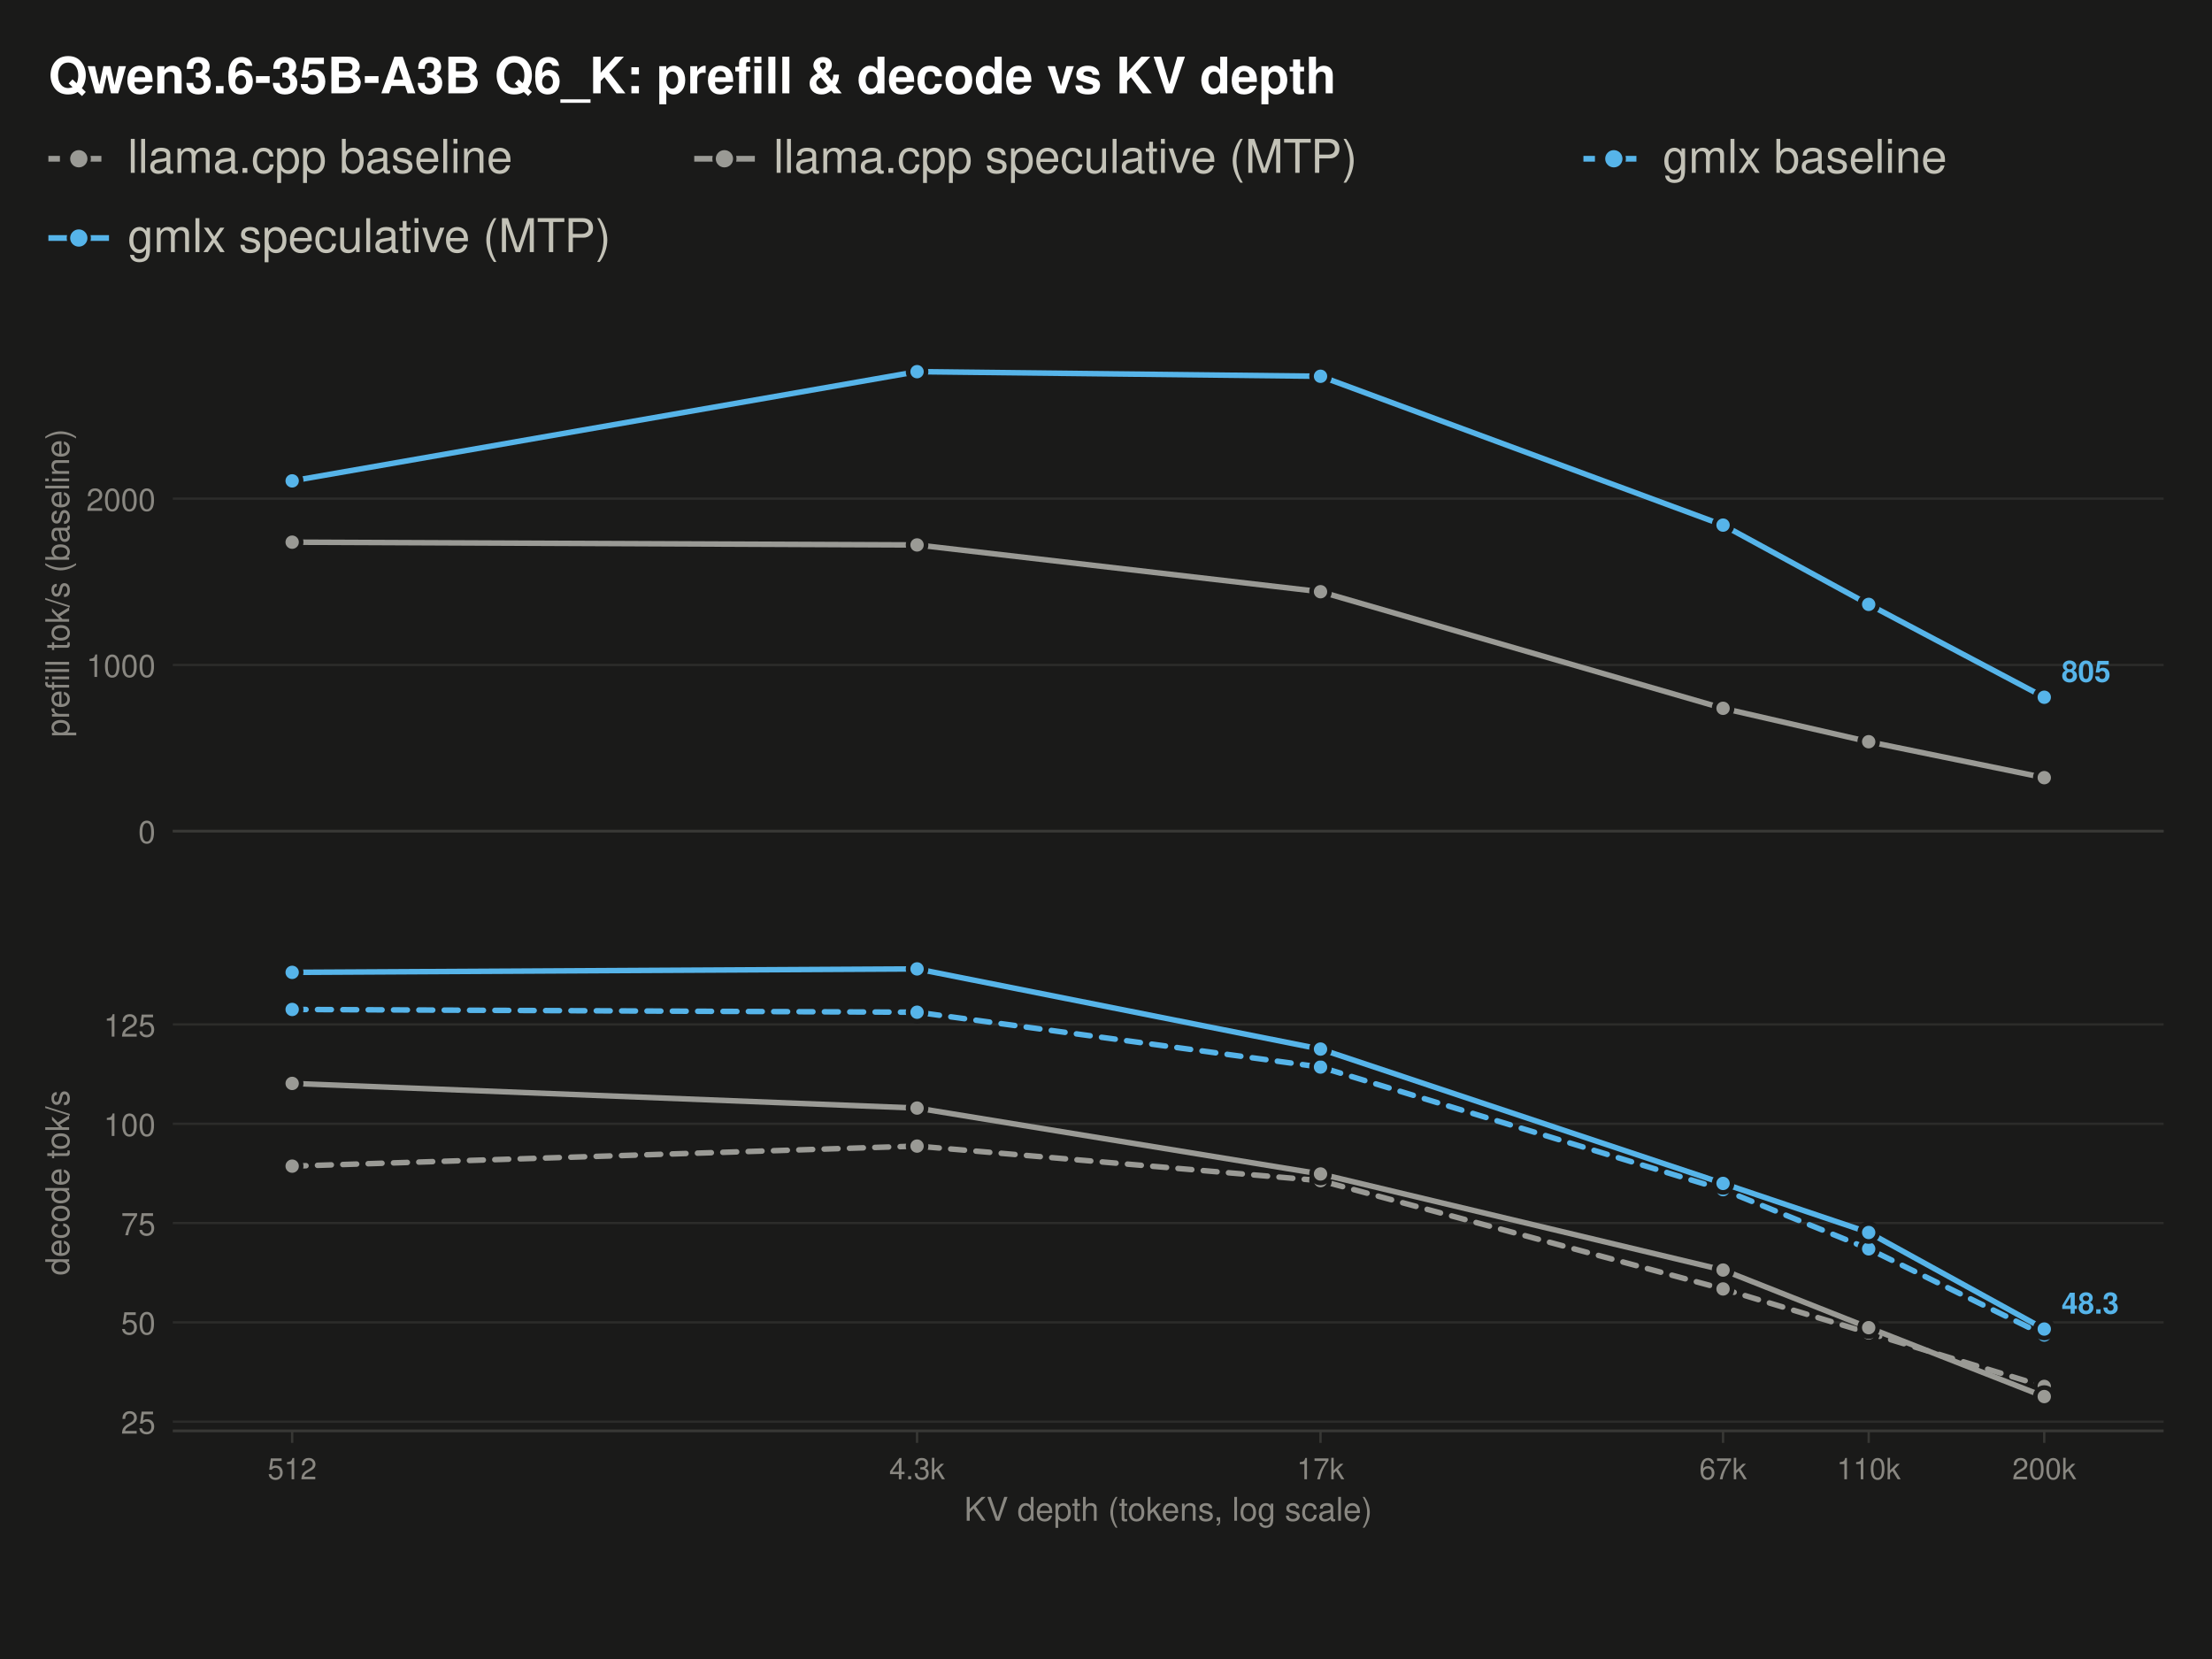
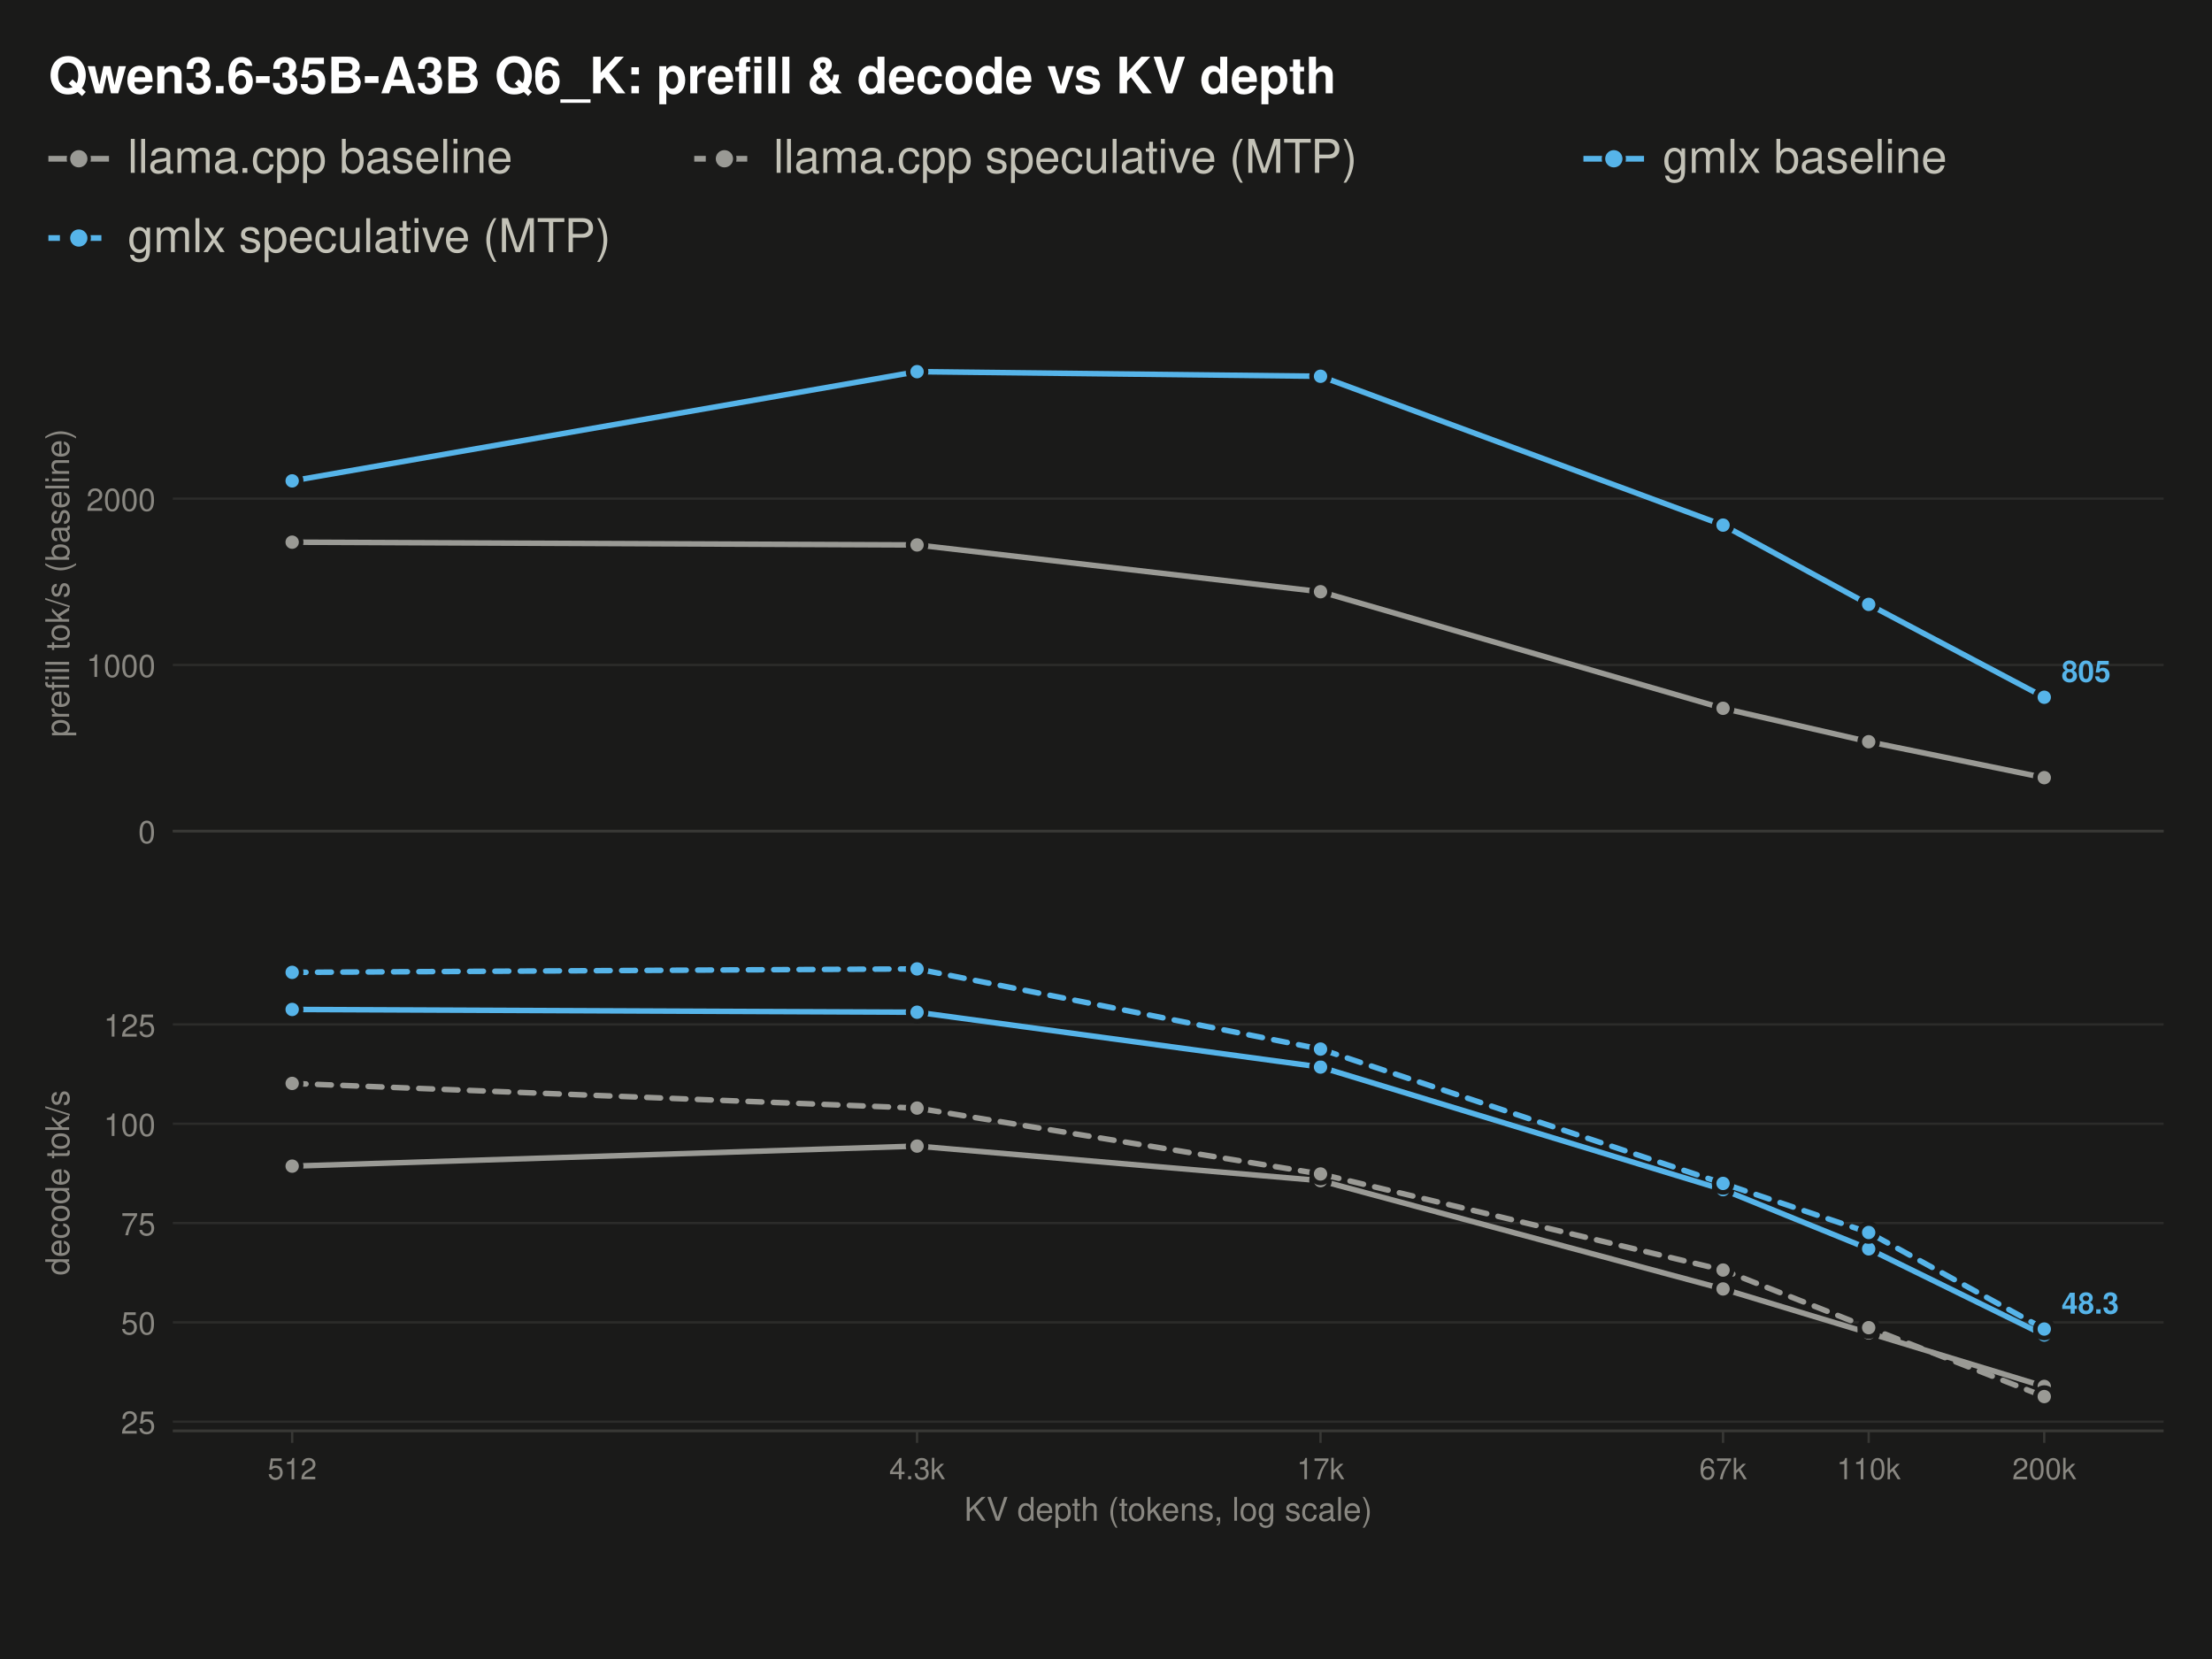
<svg xmlns="http://www.w3.org/2000/svg" width="960" height="720" viewBox="0 0 960 720" font-family="system-ui, -apple-system, 'Segoe UI', Helvetica, Arial, sans-serif">
  <rect x="0" y="0" width="960" height="720" fill="#1a1a19" />
  <text x="21.0" y="40.5" font-size="21.8" fill="#ffffff" font-weight="600">Qwen3.6-35B-A3B Q6_K: prefill &amp; decode vs KV depth</text>
-   <line x1="21.0" y1="68.9" x2="47.3" y2="68.9" stroke="#9a9a95" stroke-width="2.5" stroke-dasharray="5,4" />
+   <line x1="21.0" y1="68.9" x2="47.3" y2="68.9" stroke="#9a9a95" stroke-width="2.5" />
  <circle cx="34.2" cy="68.9" r="4.5" fill="#9a9a95" stroke="#1a1a19" stroke-width="1.5" />
  <text x="55.4" y="75.0" font-size="20.2" fill="#c3c2b7">llama.cpp baseline</text>
-   <line x1="301.3" y1="68.9" x2="327.6" y2="68.9" stroke="#9a9a95" stroke-width="2.5" />
+   <line x1="301.3" y1="68.9" x2="327.6" y2="68.9" stroke="#9a9a95" stroke-width="2.5" stroke-dasharray="5,4" />
  <circle cx="314.4" cy="68.9" r="4.5" fill="#9a9a95" stroke="#1a1a19" stroke-width="1.5" />
  <text x="335.7" y="75.0" font-size="20.2" fill="#c3c2b7">llama.cpp speculative (MTP)</text>
-   <line x1="687.2" y1="68.9" x2="713.5" y2="68.9" stroke="#56b4e9" stroke-width="2.5" stroke-dasharray="5,4" />
+   <line x1="687.2" y1="68.9" x2="713.5" y2="68.9" stroke="#56b4e9" stroke-width="2.5" />
  <circle cx="700.4" cy="68.9" r="4.5" fill="#56b4e9" stroke="#1a1a19" stroke-width="1.5" />
  <text x="721.6" y="75.0" font-size="20.2" fill="#c3c2b7">gmlx baseline</text>
-   <line x1="21.0" y1="103.3" x2="47.3" y2="103.3" stroke="#56b4e9" stroke-width="2.5" />
+   <line x1="21.0" y1="103.3" x2="47.3" y2="103.3" stroke="#56b4e9" stroke-width="2.5" stroke-dasharray="5,4" />
  <circle cx="34.2" cy="103.3" r="4.5" fill="#56b4e9" stroke="#1a1a19" stroke-width="1.5" />
  <text x="55.4" y="109.4" font-size="20.2" fill="#c3c2b7">gmlx speculative (MTP)</text>
  <line x1="75.0" y1="360.7" x2="939.0" y2="360.7" stroke="#2c2c2a" stroke-width="1.0" />
  <text x="67.5" y="365.9" font-size="13.5" fill="#898781" text-anchor="end" style="font-variant-numeric: tabular-nums">0</text>
  <line x1="75.0" y1="288.6" x2="939.0" y2="288.6" stroke="#2c2c2a" stroke-width="1.0" />
  <text x="67.5" y="293.8" font-size="13.5" fill="#898781" text-anchor="end" style="font-variant-numeric: tabular-nums">1000</text>
  <line x1="75.0" y1="216.4" x2="939.0" y2="216.4" stroke="#2c2c2a" stroke-width="1.0" />
  <text x="67.5" y="221.7" font-size="13.5" fill="#898781" text-anchor="end" style="font-variant-numeric: tabular-nums">2000</text>
  <line x1="75.0" y1="360.7" x2="939.0" y2="360.7" stroke="#383835" stroke-width="1.2" />
  <line x1="126.8" y1="360.7" x2="126.8" y2="360.7" stroke="#383835" stroke-width="1.0" />
  <line x1="398.0" y1="360.7" x2="398.0" y2="360.7" stroke="#383835" stroke-width="1.0" />
  <line x1="573.1" y1="360.7" x2="573.1" y2="360.7" stroke="#383835" stroke-width="1.0" />
  <line x1="747.8" y1="360.7" x2="747.8" y2="360.7" stroke="#383835" stroke-width="1.0" />
  <line x1="811.0" y1="360.7" x2="811.0" y2="360.7" stroke="#383835" stroke-width="1.0" />
  <line x1="887.2" y1="360.7" x2="887.2" y2="360.7" stroke="#383835" stroke-width="1.0" />
  <path d="M126.8,235.3 L398.0,236.5 L573.1,256.8 L747.8,307.4 L811.0,321.9 L887.2,337.5" fill="none" stroke="#9a9a95" stroke-width="2.4" stroke-linejoin="round" stroke-linecap="round" />
  <circle cx="126.8" cy="235.3" r="3.9" fill="#9a9a95" stroke="#1a1a19" stroke-width="2.0" />
  <circle cx="398.0" cy="236.5" r="3.9" fill="#9a9a95" stroke="#1a1a19" stroke-width="2.0" />
  <circle cx="573.1" cy="256.8" r="3.9" fill="#9a9a95" stroke="#1a1a19" stroke-width="2.0" />
  <circle cx="747.8" cy="307.4" r="3.9" fill="#9a9a95" stroke="#1a1a19" stroke-width="2.0" />
  <circle cx="811.0" cy="321.9" r="3.9" fill="#9a9a95" stroke="#1a1a19" stroke-width="2.0" />
  <circle cx="887.2" cy="337.5" r="3.9" fill="#9a9a95" stroke="#1a1a19" stroke-width="2.0" />
  <path d="M126.8,208.7 L398.0,161.3 L573.1,163.3 L747.8,227.9 L811.0,262.3 L887.2,302.6" fill="none" stroke="#56b4e9" stroke-width="2.4" stroke-linejoin="round" stroke-linecap="round" />
  <circle cx="126.8" cy="208.7" r="3.9" fill="#56b4e9" stroke="#1a1a19" stroke-width="2.0" />
  <circle cx="398.0" cy="161.3" r="3.9" fill="#56b4e9" stroke="#1a1a19" stroke-width="2.0" />
  <circle cx="573.1" cy="163.3" r="3.9" fill="#56b4e9" stroke="#1a1a19" stroke-width="2.0" />
  <circle cx="747.8" cy="227.9" r="3.9" fill="#56b4e9" stroke="#1a1a19" stroke-width="2.0" />
  <circle cx="811.0" cy="262.3" r="3.9" fill="#56b4e9" stroke="#1a1a19" stroke-width="2.0" />
  <circle cx="887.2" cy="302.6" r="3.9" fill="#56b4e9" stroke="#1a1a19" stroke-width="2.0" />
  <text x="894.7" y="295.9" font-size="12.8" fill="#56b4e9" font-weight="600" style="font-variant-numeric: tabular-nums">805</text>
  <text x="30.0" y="253.0" font-size="14.2" fill="#898781" text-anchor="middle" transform="rotate(-90.0 30.0 253.0)">prefill tok/s (baseline)</text>
  <line x1="75.0" y1="617.0" x2="939.0" y2="617.0" stroke="#2c2c2a" stroke-width="1.0" />
  <text x="67.5" y="622.2" font-size="13.5" fill="#898781" text-anchor="end" style="font-variant-numeric: tabular-nums">25</text>
  <line x1="75.0" y1="573.9" x2="939.0" y2="573.9" stroke="#2c2c2a" stroke-width="1.0" />
  <text x="67.5" y="579.1" font-size="13.5" fill="#898781" text-anchor="end" style="font-variant-numeric: tabular-nums">50</text>
  <line x1="75.0" y1="530.8" x2="939.0" y2="530.8" stroke="#2c2c2a" stroke-width="1.0" />
  <text x="67.5" y="536.1" font-size="13.5" fill="#898781" text-anchor="end" style="font-variant-numeric: tabular-nums">75</text>
  <line x1="75.0" y1="487.7" x2="939.0" y2="487.7" stroke="#2c2c2a" stroke-width="1.0" />
  <text x="67.5" y="493.0" font-size="13.5" fill="#898781" text-anchor="end" style="font-variant-numeric: tabular-nums">100</text>
  <line x1="75.0" y1="444.6" x2="939.0" y2="444.6" stroke="#2c2c2a" stroke-width="1.0" />
  <text x="67.5" y="449.9" font-size="13.5" fill="#898781" text-anchor="end" style="font-variant-numeric: tabular-nums">125</text>
  <line x1="75.0" y1="621.0" x2="939.0" y2="621.0" stroke="#383835" stroke-width="1.2" />
  <line x1="126.8" y1="621.0" x2="126.8" y2="626.2" stroke="#383835" stroke-width="1.0" />
  <text x="126.8" y="642.0" font-size="12.8" fill="#898781" text-anchor="middle" style="font-variant-numeric: tabular-nums">512</text>
  <line x1="398.0" y1="621.0" x2="398.0" y2="626.2" stroke="#383835" stroke-width="1.0" />
  <text x="398.0" y="642.0" font-size="12.8" fill="#898781" text-anchor="middle" style="font-variant-numeric: tabular-nums">4.3k</text>
  <line x1="573.1" y1="621.0" x2="573.1" y2="626.2" stroke="#383835" stroke-width="1.0" />
  <text x="573.1" y="642.0" font-size="12.8" fill="#898781" text-anchor="middle" style="font-variant-numeric: tabular-nums">17k</text>
  <line x1="747.8" y1="621.0" x2="747.8" y2="626.2" stroke="#383835" stroke-width="1.0" />
  <text x="747.8" y="642.0" font-size="12.8" fill="#898781" text-anchor="middle" style="font-variant-numeric: tabular-nums">67k</text>
  <line x1="811.0" y1="621.0" x2="811.0" y2="626.2" stroke="#383835" stroke-width="1.0" />
  <text x="811.0" y="642.0" font-size="12.8" fill="#898781" text-anchor="middle" style="font-variant-numeric: tabular-nums">110k</text>
  <line x1="887.2" y1="621.0" x2="887.2" y2="626.2" stroke="#383835" stroke-width="1.0" />
  <text x="887.2" y="642.0" font-size="12.8" fill="#898781" text-anchor="middle" style="font-variant-numeric: tabular-nums">200k</text>
-   <path d="M126.8,506.1 L398.0,497.4 L573.1,512.4 L747.8,559.4 L811.0,578.5 L887.2,601.7" fill="none" stroke="#9a9a95" stroke-width="2.4" stroke-dasharray="6,5" stroke-linejoin="round" stroke-linecap="round" />
+   <path d="M126.8,506.1 L398.0,497.4 L573.1,512.4 L747.8,559.4 L811.0,578.5 L887.2,601.7" fill="none" stroke="#9a9a95" stroke-width="2.4" stroke-linejoin="round" stroke-linecap="round" />
  <circle cx="126.8" cy="506.1" r="3.9" fill="#9a9a95" stroke="#1a1a19" stroke-width="2.0" />
  <circle cx="398.0" cy="497.4" r="3.9" fill="#9a9a95" stroke="#1a1a19" stroke-width="2.0" />
  <circle cx="573.1" cy="512.4" r="3.9" fill="#9a9a95" stroke="#1a1a19" stroke-width="2.0" />
  <circle cx="747.8" cy="559.4" r="3.9" fill="#9a9a95" stroke="#1a1a19" stroke-width="2.0" />
  <circle cx="811.0" cy="578.5" r="3.9" fill="#9a9a95" stroke="#1a1a19" stroke-width="2.0" />
  <circle cx="887.2" cy="601.7" r="3.9" fill="#9a9a95" stroke="#1a1a19" stroke-width="2.0" />
-   <path d="M126.8,470.2 L398.0,480.9 L573.1,509.5 L747.8,551.2 L811.0,576.2 L887.2,606.1" fill="none" stroke="#9a9a95" stroke-width="2.4" stroke-linejoin="round" stroke-linecap="round" />
+   <path d="M126.8,470.2 L398.0,480.9 L573.1,509.5 L747.8,551.2 L811.0,576.2 L887.2,606.1" fill="none" stroke="#9a9a95" stroke-width="2.4" stroke-dasharray="6,5" stroke-linejoin="round" stroke-linecap="round" />
  <circle cx="126.8" cy="470.2" r="3.9" fill="#9a9a95" stroke="#1a1a19" stroke-width="2.0" />
  <circle cx="398.0" cy="480.9" r="3.9" fill="#9a9a95" stroke="#1a1a19" stroke-width="2.0" />
  <circle cx="573.1" cy="509.5" r="3.9" fill="#9a9a95" stroke="#1a1a19" stroke-width="2.0" />
  <circle cx="747.8" cy="551.2" r="3.9" fill="#9a9a95" stroke="#1a1a19" stroke-width="2.0" />
  <circle cx="811.0" cy="576.2" r="3.9" fill="#9a9a95" stroke="#1a1a19" stroke-width="2.0" />
  <circle cx="887.2" cy="606.1" r="3.9" fill="#9a9a95" stroke="#1a1a19" stroke-width="2.0" />
-   <path d="M126.8,438.1 L398.0,439.3 L573.1,463.1 L747.8,516.3 L811.0,542.0 L887.2,579.4" fill="none" stroke="#56b4e9" stroke-width="2.4" stroke-dasharray="6,5" stroke-linejoin="round" stroke-linecap="round" />
+   <path d="M126.8,438.1 L398.0,439.3 L573.1,463.1 L747.8,516.3 L811.0,542.0 L887.2,579.4" fill="none" stroke="#56b4e9" stroke-width="2.4" stroke-linejoin="round" stroke-linecap="round" />
  <circle cx="126.8" cy="438.1" r="3.9" fill="#56b4e9" stroke="#1a1a19" stroke-width="2.0" />
  <circle cx="398.0" cy="439.3" r="3.9" fill="#56b4e9" stroke="#1a1a19" stroke-width="2.0" />
  <circle cx="573.1" cy="463.1" r="3.9" fill="#56b4e9" stroke="#1a1a19" stroke-width="2.0" />
  <circle cx="747.8" cy="516.3" r="3.9" fill="#56b4e9" stroke="#1a1a19" stroke-width="2.0" />
  <circle cx="811.0" cy="542.0" r="3.9" fill="#56b4e9" stroke="#1a1a19" stroke-width="2.0" />
  <circle cx="887.2" cy="579.4" r="3.9" fill="#56b4e9" stroke="#1a1a19" stroke-width="2.0" />
-   <path d="M126.8,422.0 L398.0,420.5 L573.1,455.3 L747.8,513.6 L811.0,534.9 L887.2,576.8" fill="none" stroke="#56b4e9" stroke-width="2.4" stroke-linejoin="round" stroke-linecap="round" />
+   <path d="M126.8,422.0 L398.0,420.5 L573.1,455.3 L747.8,513.6 L811.0,534.9 L887.2,576.8" fill="none" stroke="#56b4e9" stroke-width="2.4" stroke-dasharray="6,5" stroke-linejoin="round" stroke-linecap="round" />
  <circle cx="126.8" cy="422.0" r="3.9" fill="#56b4e9" stroke="#1a1a19" stroke-width="2.0" />
  <circle cx="398.0" cy="420.5" r="3.9" fill="#56b4e9" stroke="#1a1a19" stroke-width="2.0" />
  <circle cx="573.1" cy="455.3" r="3.9" fill="#56b4e9" stroke="#1a1a19" stroke-width="2.0" />
  <circle cx="747.8" cy="513.6" r="3.9" fill="#56b4e9" stroke="#1a1a19" stroke-width="2.0" />
  <circle cx="811.0" cy="534.9" r="3.9" fill="#56b4e9" stroke="#1a1a19" stroke-width="2.0" />
  <circle cx="887.2" cy="576.8" r="3.9" fill="#56b4e9" stroke="#1a1a19" stroke-width="2.0" />
  <text x="894.7" y="570.1" font-size="12.8" fill="#56b4e9" font-weight="600" style="font-variant-numeric: tabular-nums">48.3</text>
  <text x="30.0" y="513.3" font-size="14.2" fill="#898781" text-anchor="middle" transform="rotate(-90.0 30.0 513.3)">decode tok/s</text>
  <text x="507.0" y="660.0" font-size="14.2" fill="#898781" text-anchor="middle">KV depth (tokens, log scale)</text>
</svg>
